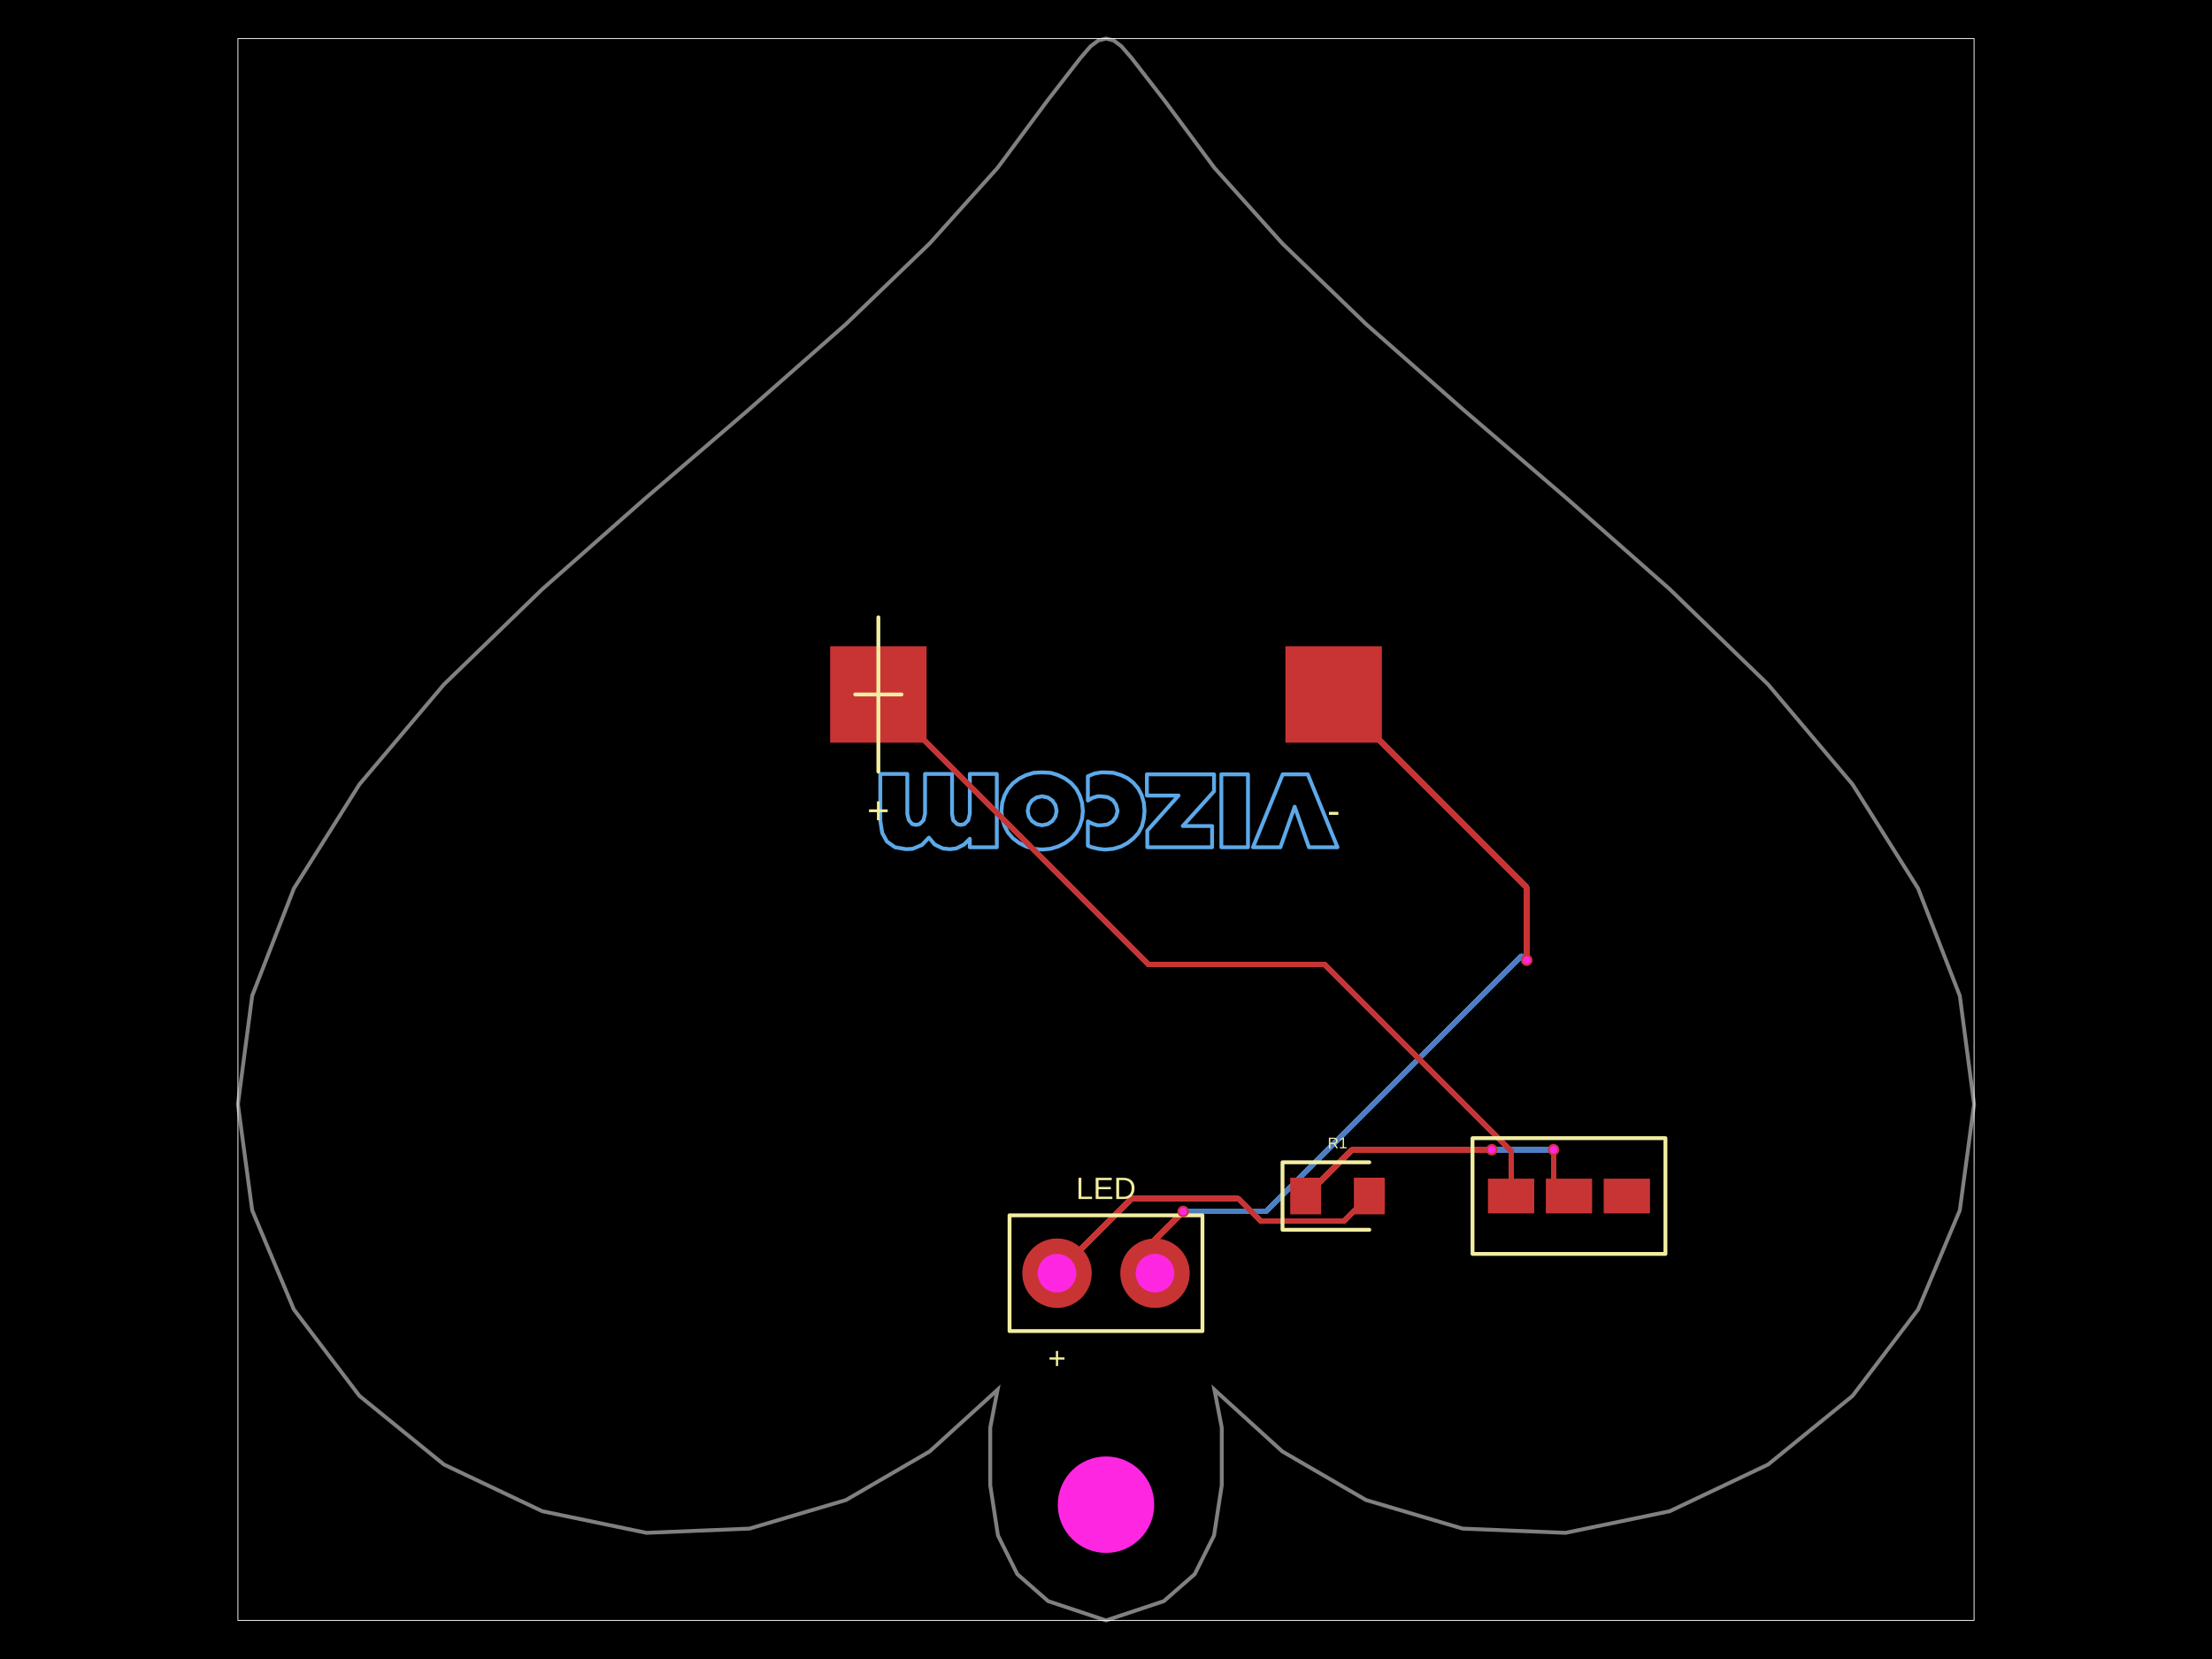
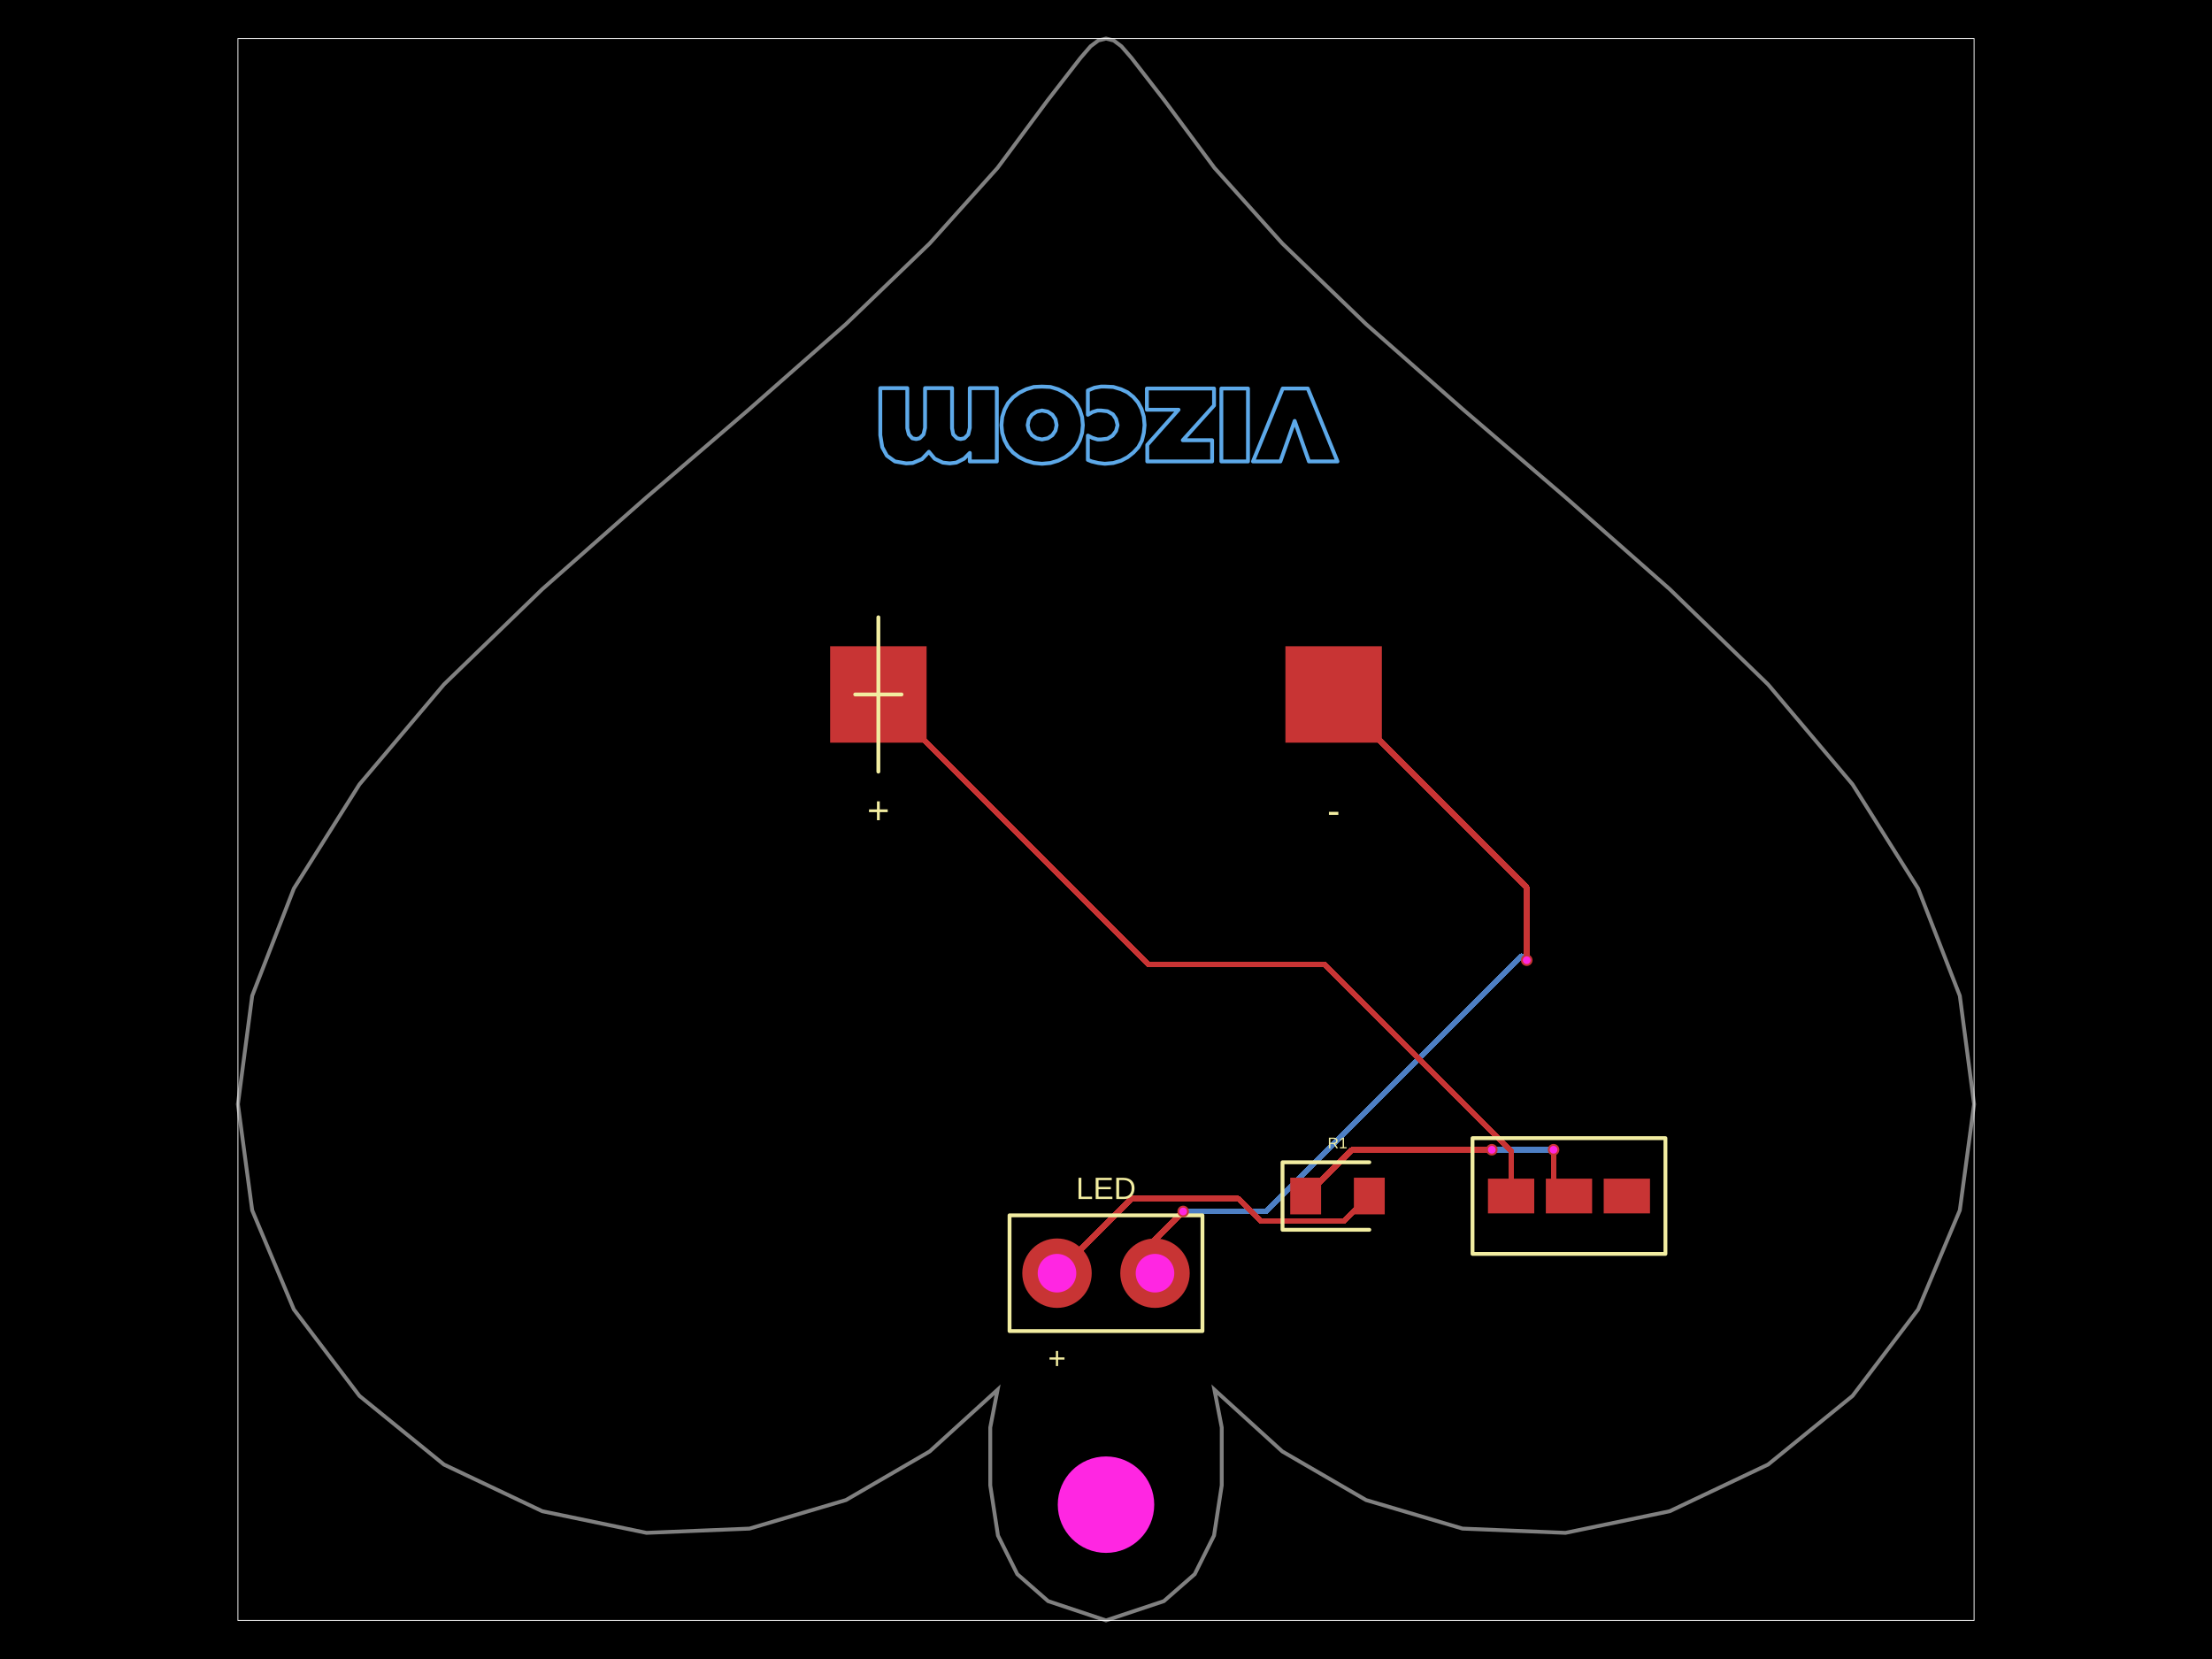
<svg xmlns="http://www.w3.org/2000/svg" width="800" height="600" data-software-used-string="@tscircuit/core@0.0.1112">
  <style />
  <rect class="boundary" x="0" y="0" fill="#000" width="800" height="600" data-type="pcb_background" data-pcb-layer="global" />
  <rect class="pcb-boundary" fill="none" stroke="#fff" stroke-width="0.3" x="86.047" y="13.953" width="627.907" height="572.093" data-type="pcb_boundary" data-pcb-layer="global" />
  <path class="pcb-board" d="M 400 586.047 L 420.93 579.07 L 432.093 569.302 L 439.07 555.349 L 441.86 537.209 L 441.86 516.279 L 439.209 502.605 L 463.767 524.93 L 494.047 542.512 L 528.93 552.837 L 566.186 554.372 L 603.86 546.558 L 639.442 529.674 L 670 504.837 L 693.721 473.581 L 708.791 437.721 L 713.953 399.349 L 708.791 360.14 L 693.721 321.349 L 670 283.674 L 639.442 247.535 L 603.86 213.07 L 566.186 179.86 L 528.93 147.907 L 494.047 117.209 L 463.767 88.047 L 439.209 60.698 L 421.209 36.419 L 409.209 20.93 L 405.581 16.744 L 402.791 14.651 L 400 13.953 L 397.209 14.651 L 394.419 16.744 L 390.791 20.93 L 378.791 36.419 L 360.791 60.698 L 336.233 88.047 L 305.953 117.209 L 271.07 147.907 L 233.814 179.86 L 196.14 213.07 L 160.558 247.535 L 130 283.674 L 106.279 321.349 L 91.209 360.14 L 86.047 399.349 L 91.209 437.721 L 106.279 473.581 L 130 504.837 L 160.558 529.674 L 196.14 546.558 L 233.814 554.372 L 271.07 552.837 L 305.953 542.512 L 336.233 524.93 L 360.791 502.605 L 358.14 516.279 L 358.14 537.209 L 360.93 555.349 L 367.907 569.302 L 379.07 579.07 Z" fill="none" stroke="rgba(255, 255, 255, 0.5)" stroke-width="1.395" data-type="pcb_board" data-pcb-layer="board" />
  <path class="pcb-trace" stroke="rgb(77, 127, 196)" fill="none" d="M 539.535 415.814 L 539.535 415.814" stroke-width="2.093" stroke-linecap="round" stroke-linejoin="round" shape-rendering="crispEdges" data-type="pcb_trace" data-pcb-layer="bottom" />
  <path class="pcb-trace" stroke="rgb(77, 127, 196)" fill="none" d="M 539.535 415.814 L 560.452 415.814" stroke-width="2.093" stroke-linecap="round" stroke-linejoin="round" shape-rendering="crispEdges" data-type="pcb_trace" data-pcb-layer="bottom" />
  <path class="pcb-trace" stroke="rgb(77, 127, 196)" fill="none" d="M 560.452 415.814 L 560.452 415.814" stroke-width="2.093" stroke-linecap="round" stroke-linejoin="round" shape-rendering="crispEdges" data-type="pcb_trace" data-pcb-layer="bottom" />
  <path class="pcb-trace" stroke="rgb(77, 127, 196)" fill="none" d="M 560.452 415.814 L 561.86 415.814" stroke-width="2.093" stroke-linecap="round" stroke-linejoin="round" shape-rendering="crispEdges" data-type="pcb_trace" data-pcb-layer="bottom" />
  <path class="pcb-trace" stroke="rgb(77, 127, 196)" fill="none" d="M 561.86 415.814 L 561.86 415.814" stroke-width="2.093" stroke-linecap="round" stroke-linejoin="round" shape-rendering="crispEdges" data-type="pcb_trace" data-pcb-layer="bottom" />
  <path class="pcb-trace" stroke="rgb(77, 127, 196)" fill="none" d="M 427.907 438.14 L 427.907 438.14" stroke-width="2.093" stroke-linecap="round" stroke-linejoin="round" shape-rendering="crispEdges" data-type="pcb_trace" data-pcb-layer="bottom" />
  <path class="pcb-trace" stroke="rgb(77, 127, 196)" fill="none" d="M 427.907 438.14 L 457.818 438.14" stroke-width="2.093" stroke-linecap="round" stroke-linejoin="round" shape-rendering="crispEdges" data-type="pcb_trace" data-pcb-layer="bottom" />
  <path class="pcb-trace" stroke="rgb(77, 127, 196)" fill="none" d="M 457.818 438.14 L 550.125 345.833" stroke-width="2.093" stroke-linecap="round" stroke-linejoin="round" shape-rendering="crispEdges" data-type="pcb_trace" data-pcb-layer="bottom" />
  <path class="pcb-trace" stroke="rgb(77, 127, 196)" fill="none" d="M 550.125 345.833 L 552.163 347.267" stroke-width="2.093" stroke-linecap="round" stroke-linejoin="round" shape-rendering="crispEdges" data-type="pcb_trace" data-pcb-layer="bottom" />
  <path class="pcb-trace" stroke="rgb(77, 127, 196)" fill="none" d="M 552.163 347.267 L 552.163 347.267" stroke-width="2.093" stroke-linecap="round" stroke-linejoin="round" shape-rendering="crispEdges" data-type="pcb_trace" data-pcb-layer="bottom" />
-   <path class="pcb-silkscreen pcb-silkscreen-bottom" d="M 472.977 280.047 L 483.721 306.419 L 473.395 306.419 L 468.233 291.767 L 463.07 306.419 L 453.163 306.419 L 463.907 280.047 L 472.977 280.047 Z" fill="none" stroke="#5da9e9" stroke-width="1.395" stroke-linecap="round" stroke-linejoin="round" data-pcb-component-id="null" data-pcb-silkscreen-path-id="pcb_silkscreen_path_5" data-type="pcb_silkscreen_path" data-pcb-layer="bottom" />
-   <path class="pcb-silkscreen pcb-silkscreen-bottom" d="M 441.721 280.047 L 451.349 280.047 L 451.349 306.419 L 441.721 306.419 L 441.721 280.047 Z" fill="none" stroke="#5da9e9" stroke-width="1.395" stroke-linecap="round" stroke-linejoin="round" data-pcb-component-id="null" data-pcb-silkscreen-path-id="pcb_silkscreen_path_6" data-type="pcb_silkscreen_path" data-pcb-layer="bottom" />
-   <path class="pcb-silkscreen pcb-silkscreen-bottom" d="M 414.93 306.419 L 414.93 300.419 L 426.233 287.721 L 414.791 287.721 L 414.791 280.047 L 439.07 280.047 L 439.07 286.186 L 427.767 298.744 L 438.372 298.744 L 438.372 306.419 L 414.93 306.419 Z" fill="none" stroke="#5da9e9" stroke-width="1.395" stroke-linecap="round" stroke-linejoin="round" data-pcb-component-id="null" data-pcb-silkscreen-path-id="pcb_silkscreen_path_7" data-type="pcb_silkscreen_path" data-pcb-layer="bottom" />
-   <path class="pcb-silkscreen pcb-silkscreen-bottom" d="M 413.953 293.302 L 413.674 296.093 L 412.977 298.884 L 411.721 301.256 L 409.907 303.209 L 407.814 304.884 L 405.442 306.14 L 402.651 306.977 L 399.581 307.256 L 397.209 306.977 L 394.837 306.419 L 393.442 305.86 L 393.442 297.07 L 395.116 297.907 L 396.93 298.465 L 398.186 298.465 L 400.558 298.186 L 402.372 297.07 L 403.628 295.395 L 404.186 293.302 L 403.628 291.07 L 402.512 289.395 L 400.558 288.279 L 398.186 288 L 396.93 288 L 395.116 288.558 L 393.442 289.535 L 393.442 280.744 L 395.814 279.767 L 398.186 279.349 L 399.721 279.349 L 402.651 279.488 L 405.442 280.326 L 407.814 281.442 L 409.907 283.116 L 411.581 285.07 L 412.837 287.442 L 413.674 290.233 L 413.953 293.302 Z" fill="none" stroke="#5da9e9" stroke-width="1.395" stroke-linecap="round" stroke-linejoin="round" data-pcb-component-id="null" data-pcb-silkscreen-path-id="pcb_silkscreen_path_8" data-type="pcb_silkscreen_path" data-pcb-layer="bottom" />
-   <path class="pcb-silkscreen pcb-silkscreen-bottom" d="M 376.837 307.256 L 373.907 306.977 L 371.116 306.14 L 368.605 304.884 L 366.372 303.209 L 364.558 301.116 L 363.302 298.744 L 362.465 296.093 L 362.186 293.302 L 362.465 290.372 L 363.302 287.721 L 364.558 285.349 L 366.372 283.256 L 368.605 281.581 L 371.116 280.326 L 373.907 279.488 L 376.837 279.349 L 379.907 279.488 L 382.698 280.326 L 385.209 281.581 L 387.442 283.256 L 389.256 285.349 L 390.512 287.721 L 391.349 290.372 L 391.628 293.302 L 391.349 296.093 L 390.512 298.744 L 389.256 301.116 L 387.442 303.209 L 385.209 304.884 L 382.698 306.14 L 379.907 306.977 L 376.837 307.256 Z" fill="none" stroke="#5da9e9" stroke-width="1.395" stroke-linecap="round" stroke-linejoin="round" data-pcb-component-id="null" data-pcb-silkscreen-path-id="pcb_silkscreen_path_9" data-type="pcb_silkscreen_path" data-pcb-layer="bottom" />
-   <path class="pcb-silkscreen pcb-silkscreen-bottom" d="M 376.837 298.465 L 378.93 298.047 L 380.605 296.93 L 381.721 295.256 L 382.14 293.302 L 381.721 291.209 L 380.605 289.535 L 378.93 288.419 L 376.837 288 L 374.884 288.419 L 373.209 289.535 L 372.093 291.209 L 371.674 293.302 L 372.093 295.256 L 373.209 296.93 L 374.884 298.047 L 376.837 298.465 Z" fill="none" stroke="#5da9e9" stroke-width="1.395" stroke-linecap="round" stroke-linejoin="round" data-pcb-component-id="null" data-pcb-silkscreen-path-id="pcb_silkscreen_path_10" data-type="pcb_silkscreen_path" data-pcb-layer="bottom" />
-   <path class="pcb-silkscreen pcb-silkscreen-bottom" d="M 350.744 294.279 L 350.744 279.907 L 360.512 279.907 L 360.512 306.419 L 350.744 306.419 L 350.744 303.349 L 348.651 305.442 L 345.86 306.837 L 343.488 307.116 L 340.977 306.837 L 338.047 305.442 L 335.953 302.93 L 333.442 305.581 L 330.093 306.977 L 327.721 307.116 L 323.674 306.419 L 320.744 304.326 L 319.07 301.256 L 318.372 296.93 L 318.372 279.907 L 328.14 279.907 L 328.14 294.419 L 328.698 296.651 L 329.953 298.047 L 331.349 298.326 L 332.605 298.047 L 334 296.651 L 334.558 294.279 L 334.558 279.907 L 344.326 279.907 L 344.326 294.419 L 344.744 296.651 L 346.14 298.047 L 347.395 298.326 L 348.791 298.047 L 350.186 296.651 L 350.744 294.279 Z" fill="none" stroke="#5da9e9" stroke-width="1.395" stroke-linecap="round" stroke-linejoin="round" data-pcb-component-id="null" data-pcb-silkscreen-path-id="pcb_silkscreen_path_11" data-type="pcb_silkscreen_path" data-pcb-layer="bottom" />
+   <path class="pcb-silkscreen pcb-silkscreen-bottom" d="M 472.977 140.512 L 483.721 166.884 L 473.395 166.884 L 468.233 152.233 L 463.07 166.884 L 453.163 166.884 L 463.907 140.512 L 472.977 140.512 Z" fill="none" stroke="#5da9e9" stroke-width="1.395" stroke-linecap="round" stroke-linejoin="round" data-pcb-component-id="null" data-pcb-silkscreen-path-id="pcb_silkscreen_path_5" data-type="pcb_silkscreen_path" data-pcb-layer="bottom" />
+   <path class="pcb-silkscreen pcb-silkscreen-bottom" d="M 441.721 140.512 L 451.349 140.512 L 451.349 166.884 L 441.721 166.884 L 441.721 140.512 Z" fill="none" stroke="#5da9e9" stroke-width="1.395" stroke-linecap="round" stroke-linejoin="round" data-pcb-component-id="null" data-pcb-silkscreen-path-id="pcb_silkscreen_path_6" data-type="pcb_silkscreen_path" data-pcb-layer="bottom" />
+   <path class="pcb-silkscreen pcb-silkscreen-bottom" d="M 414.93 166.884 L 414.93 160.884 L 426.233 148.186 L 414.791 148.186 L 414.791 140.512 L 439.07 140.512 L 439.07 146.651 L 427.767 159.209 L 438.372 159.209 L 438.372 166.884 L 414.93 166.884 Z" fill="none" stroke="#5da9e9" stroke-width="1.395" stroke-linecap="round" stroke-linejoin="round" data-pcb-component-id="null" data-pcb-silkscreen-path-id="pcb_silkscreen_path_7" data-type="pcb_silkscreen_path" data-pcb-layer="bottom" />
+   <path class="pcb-silkscreen pcb-silkscreen-bottom" d="M 413.953 153.767 L 413.674 156.558 L 412.977 159.349 L 411.721 161.721 L 409.907 163.674 L 407.814 165.349 L 405.442 166.605 L 402.651 167.442 L 399.581 167.721 L 397.209 167.442 L 394.837 166.884 L 393.442 166.326 L 393.442 157.535 L 395.116 158.372 L 396.93 158.93 L 398.186 158.93 L 400.558 158.651 L 402.372 157.535 L 403.628 155.86 L 404.186 153.767 L 403.628 151.535 L 402.512 149.86 L 400.558 148.744 L 398.186 148.465 L 396.93 148.465 L 395.116 149.023 L 393.442 150 L 393.442 141.209 L 395.814 140.233 L 398.186 139.814 L 399.721 139.814 L 402.651 139.953 L 405.442 140.791 L 407.814 141.907 L 409.907 143.581 L 411.581 145.535 L 412.837 147.907 L 413.674 150.698 L 413.953 153.767 Z" fill="none" stroke="#5da9e9" stroke-width="1.395" stroke-linecap="round" stroke-linejoin="round" data-pcb-component-id="null" data-pcb-silkscreen-path-id="pcb_silkscreen_path_8" data-type="pcb_silkscreen_path" data-pcb-layer="bottom" />
+   <path class="pcb-silkscreen pcb-silkscreen-bottom" d="M 376.837 167.721 L 373.907 167.442 L 371.116 166.605 L 368.605 165.349 L 366.372 163.674 L 364.558 161.581 L 363.302 159.209 L 362.465 156.558 L 362.186 153.767 L 362.465 150.837 L 363.302 148.186 L 364.558 145.814 L 366.372 143.721 L 368.605 142.047 L 371.116 140.791 L 373.907 139.953 L 376.837 139.814 L 379.907 139.953 L 382.698 140.791 L 385.209 142.047 L 387.442 143.721 L 389.256 145.814 L 390.512 148.186 L 391.349 150.837 L 391.628 153.767 L 391.349 156.558 L 390.512 159.209 L 389.256 161.581 L 387.442 163.674 L 385.209 165.349 L 382.698 166.605 L 379.907 167.442 L 376.837 167.721 Z" fill="none" stroke="#5da9e9" stroke-width="1.395" stroke-linecap="round" stroke-linejoin="round" data-pcb-component-id="null" data-pcb-silkscreen-path-id="pcb_silkscreen_path_9" data-type="pcb_silkscreen_path" data-pcb-layer="bottom" />
+   <path class="pcb-silkscreen pcb-silkscreen-bottom" d="M 376.837 158.93 L 378.93 158.512 L 380.605 157.395 L 381.721 155.721 L 382.14 153.767 L 381.721 151.674 L 380.605 150 L 378.93 148.884 L 376.837 148.465 L 374.884 148.884 L 373.209 150 L 372.093 151.674 L 371.674 153.767 L 372.093 155.721 L 373.209 157.395 L 374.884 158.512 L 376.837 158.93 Z" fill="none" stroke="#5da9e9" stroke-width="1.395" stroke-linecap="round" stroke-linejoin="round" data-pcb-component-id="null" data-pcb-silkscreen-path-id="pcb_silkscreen_path_10" data-type="pcb_silkscreen_path" data-pcb-layer="bottom" />
+   <path class="pcb-silkscreen pcb-silkscreen-bottom" d="M 350.744 154.744 L 350.744 140.372 L 360.512 140.372 L 360.512 166.884 L 350.744 166.884 L 350.744 163.814 L 348.651 165.907 L 345.86 167.302 L 343.488 167.581 L 340.977 167.302 L 338.047 165.907 L 335.953 163.395 L 333.442 166.047 L 330.093 167.442 L 327.721 167.581 L 323.674 166.884 L 320.744 164.791 L 319.07 161.721 L 318.372 157.395 L 318.372 140.372 L 328.14 140.372 L 328.14 154.884 L 328.698 157.116 L 329.953 158.512 L 331.349 158.791 L 332.605 158.512 L 334 157.116 L 334.558 154.744 L 334.558 140.372 L 344.326 140.372 L 344.326 154.884 L 344.744 157.116 L 346.14 158.512 L 347.395 158.791 L 348.791 158.512 L 350.186 157.116 L 350.744 154.744 Z" fill="none" stroke="#5da9e9" stroke-width="1.395" stroke-linecap="round" stroke-linejoin="round" data-pcb-component-id="null" data-pcb-silkscreen-path-id="pcb_silkscreen_path_11" data-type="pcb_silkscreen_path" data-pcb-layer="bottom" />
  <rect class="pcb-pad" fill="rgb(200, 52, 52)" x="300.233" y="233.721" width="34.884" height="34.884" data-type="pcb_smtpad" data-pcb-layer="top" />
  <rect class="pcb-pad" fill="rgb(200, 52, 52)" x="464.884" y="233.721" width="34.884" height="34.884" data-type="pcb_smtpad" data-pcb-layer="top" />
  <rect class="pcb-pad" fill="rgb(200, 52, 52)" x="538.14" y="426.279" width="16.744" height="12.558" data-type="pcb_smtpad" data-pcb-layer="top" />
  <rect class="pcb-pad" fill="rgb(200, 52, 52)" x="559.07" y="426.279" width="16.744" height="12.558" data-type="pcb_smtpad" data-pcb-layer="top" />
  <rect class="pcb-pad" fill="rgb(200, 52, 52)" x="580" y="426.279" width="16.744" height="12.558" data-type="pcb_smtpad" data-pcb-layer="top" />
  <rect class="pcb-pad" fill="rgb(200, 52, 52)" x="466.628" y="425.93" width="11.163" height="13.256" data-type="pcb_smtpad" data-pcb-layer="top" />
  <rect class="pcb-pad" fill="rgb(200, 52, 52)" x="489.651" y="425.93" width="11.163" height="13.256" data-type="pcb_smtpad" data-pcb-layer="top" />
  <path class="pcb-trace" stroke="rgb(200, 52, 52)" fill="none" d="M 382.279 460.465 L 409.239 433.505" stroke-width="2.093" stroke-linecap="round" stroke-linejoin="round" shape-rendering="crispEdges" data-type="pcb_trace" data-pcb-layer="top" />
  <path class="pcb-trace" stroke="rgb(200, 52, 52)" fill="none" d="M 409.239 433.505 L 447.855 433.505" stroke-width="2.093" stroke-linecap="round" stroke-linejoin="round" shape-rendering="crispEdges" data-type="pcb_trace" data-pcb-layer="top" />
  <path class="pcb-trace" stroke="rgb(200, 52, 52)" fill="none" d="M 447.855 433.505 L 456.015 441.666" stroke-width="2.093" stroke-linecap="round" stroke-linejoin="round" shape-rendering="crispEdges" data-type="pcb_trace" data-pcb-layer="top" />
  <path class="pcb-trace" stroke="rgb(200, 52, 52)" fill="none" d="M 456.015 441.666 L 486.125 441.666" stroke-width="2.093" stroke-linecap="round" stroke-linejoin="round" shape-rendering="crispEdges" data-type="pcb_trace" data-pcb-layer="top" />
  <path class="pcb-trace" stroke="rgb(200, 52, 52)" fill="none" d="M 486.125 441.666 L 486.125 441.666" stroke-width="2.093" stroke-linecap="round" stroke-linejoin="round" shape-rendering="crispEdges" data-type="pcb_trace" data-pcb-layer="top" />
  <path class="pcb-trace" stroke="rgb(200, 52, 52)" fill="none" d="M 486.125 441.666 L 495.233 432.558" stroke-width="2.093" stroke-linecap="round" stroke-linejoin="round" shape-rendering="crispEdges" data-type="pcb_trace" data-pcb-layer="top" />
  <path class="pcb-trace" stroke="rgb(200, 52, 52)" fill="none" d="M 472.209 432.558 L 488.953 415.814" stroke-width="2.093" stroke-linecap="round" stroke-linejoin="round" shape-rendering="crispEdges" data-type="pcb_trace" data-pcb-layer="top" />
  <path class="pcb-trace" stroke="rgb(200, 52, 52)" fill="none" d="M 488.953 415.814 L 538.528 415.814" stroke-width="2.093" stroke-linecap="round" stroke-linejoin="round" shape-rendering="crispEdges" data-type="pcb_trace" data-pcb-layer="top" />
  <path class="pcb-trace" stroke="rgb(200, 52, 52)" fill="none" d="M 538.528 415.814 L 539.535 415.814" stroke-width="2.093" stroke-linecap="round" stroke-linejoin="round" shape-rendering="crispEdges" data-type="pcb_trace" data-pcb-layer="top" />
  <path class="pcb-trace" stroke="rgb(200, 52, 52)" fill="none" d="M 539.535 415.814 L 539.535 415.814" stroke-width="2.093" stroke-linecap="round" stroke-linejoin="round" shape-rendering="crispEdges" data-type="pcb_trace" data-pcb-layer="top" />
  <path class="pcb-trace" stroke="rgb(200, 52, 52)" fill="none" d="M 561.86 415.814 L 561.86 415.814" stroke-width="2.093" stroke-linecap="round" stroke-linejoin="round" shape-rendering="crispEdges" data-type="pcb_trace" data-pcb-layer="top" />
  <path class="pcb-trace" stroke="rgb(200, 52, 52)" fill="none" d="M 561.86 415.814 L 561.86 426.977" stroke-width="2.093" stroke-linecap="round" stroke-linejoin="round" shape-rendering="crispEdges" data-type="pcb_trace" data-pcb-layer="top" />
  <path class="pcb-trace" stroke="rgb(200, 52, 52)" fill="none" d="M 561.86 426.977 L 567.442 432.558" stroke-width="2.093" stroke-linecap="round" stroke-linejoin="round" shape-rendering="crispEdges" data-type="pcb_trace" data-pcb-layer="top" />
  <path class="pcb-trace" stroke="rgb(200, 52, 52)" fill="none" d="M 417.721 460.465 L 417.721 448.326" stroke-width="2.093" stroke-linecap="round" stroke-linejoin="round" shape-rendering="crispEdges" data-type="pcb_trace" data-pcb-layer="top" />
  <path class="pcb-trace" stroke="rgb(200, 52, 52)" fill="none" d="M 417.721 448.326 L 426.403 439.644" stroke-width="2.093" stroke-linecap="round" stroke-linejoin="round" shape-rendering="crispEdges" data-type="pcb_trace" data-pcb-layer="top" />
  <path class="pcb-trace" stroke="rgb(200, 52, 52)" fill="none" d="M 426.403 439.644 L 427.907 438.14" stroke-width="2.093" stroke-linecap="round" stroke-linejoin="round" shape-rendering="crispEdges" data-type="pcb_trace" data-pcb-layer="top" />
  <path class="pcb-trace" stroke="rgb(200, 52, 52)" fill="none" d="M 427.907 438.14 L 427.907 438.14" stroke-width="2.093" stroke-linecap="round" stroke-linejoin="round" shape-rendering="crispEdges" data-type="pcb_trace" data-pcb-layer="top" />
  <path class="pcb-trace" stroke="rgb(200, 52, 52)" fill="none" d="M 552.163 347.267 L 552.163 347.267" stroke-width="2.093" stroke-linecap="round" stroke-linejoin="round" shape-rendering="crispEdges" data-type="pcb_trace" data-pcb-layer="top" />
  <path class="pcb-trace" stroke="rgb(200, 52, 52)" fill="none" d="M 552.163 347.267 L 552.163 321" stroke-width="2.093" stroke-linecap="round" stroke-linejoin="round" shape-rendering="crispEdges" data-type="pcb_trace" data-pcb-layer="top" />
  <path class="pcb-trace" stroke="rgb(200, 52, 52)" fill="none" d="M 552.163 321 L 482.326 251.163" stroke-width="2.093" stroke-linecap="round" stroke-linejoin="round" shape-rendering="crispEdges" data-type="pcb_trace" data-pcb-layer="top" />
  <path class="pcb-trace" stroke="rgb(200, 52, 52)" fill="none" d="M 546.512 432.558 L 546.512 416.206" stroke-width="2.093" stroke-linecap="round" stroke-linejoin="round" shape-rendering="crispEdges" data-type="pcb_trace" data-pcb-layer="top" />
  <path class="pcb-trace" stroke="rgb(200, 52, 52)" fill="none" d="M 546.512 416.206 L 479.143 348.837" stroke-width="2.093" stroke-linecap="round" stroke-linejoin="round" shape-rendering="crispEdges" data-type="pcb_trace" data-pcb-layer="top" />
  <path class="pcb-trace" stroke="rgb(200, 52, 52)" fill="none" d="M 479.143 348.837 L 415.349 348.837" stroke-width="2.093" stroke-linecap="round" stroke-linejoin="round" shape-rendering="crispEdges" data-type="pcb_trace" data-pcb-layer="top" />
  <path class="pcb-trace" stroke="rgb(200, 52, 52)" fill="none" d="M 415.349 348.837 L 317.674 251.163" stroke-width="2.093" stroke-linecap="round" stroke-linejoin="round" shape-rendering="crispEdges" data-type="pcb_trace" data-pcb-layer="top" />
  <path class="pcb-silkscreen pcb-silkscreen-top" d="M 317.674 279.07 L 317.674 223.256" fill="none" stroke="#f2eda1" stroke-width="1.395" stroke-linecap="round" stroke-linejoin="round" data-pcb-component-id="pcb_component_0" data-pcb-silkscreen-path-id="pcb_silkscreen_path_0" data-type="pcb_silkscreen_path" data-pcb-layer="top" />
  <path class="pcb-silkscreen pcb-silkscreen-top" d="M 309.302 251.163 L 326.047 251.163" fill="none" stroke="#f2eda1" stroke-width="1.395" stroke-linecap="round" stroke-linejoin="round" data-pcb-component-id="pcb_component_0" data-pcb-silkscreen-path-id="pcb_silkscreen_path_1" data-type="pcb_silkscreen_path" data-pcb-layer="top" />
  <text x="0" y="0" dx="0" dy="0" fill="#f2eda1" font-family="Arial, sans-serif" font-size="13.953" text-anchor="middle" dominant-baseline="central" transform="matrix(1,0,0,1,317.6744,293.0233)" class="pcb-silkscreen-text pcb-silkscreen-top" data-pcb-silkscreen-text-id="pcb_component_0" stroke="none" data-type="pcb_silkscreen_text" data-pcb-layer="top">+</text>
  <text x="0" y="0" dx="0" dy="0" fill="#f2eda1" font-family="Arial, sans-serif" font-size="13.953" text-anchor="middle" dominant-baseline="central" transform="matrix(1,0,0,1,482.3256,293.0233)" class="pcb-silkscreen-text pcb-silkscreen-top" data-pcb-silkscreen-text-id="pcb_component_0" stroke="none" data-type="pcb_silkscreen_text" data-pcb-layer="top">-</text>
  <path class="pcb-silkscreen pcb-silkscreen-top" d="M 532.558 453.488 L 602.326 453.488 L 602.326 411.628 L 532.558 411.628 L 532.558 453.488 Z" fill="none" stroke="#f2eda1" stroke-width="1.395" stroke-linecap="round" stroke-linejoin="round" data-pcb-component-id="pcb_component_1" data-pcb-silkscreen-path-id="pcb_silkscreen_path_2" data-type="pcb_silkscreen_path" data-pcb-layer="top" />
  <path class="pcb-silkscreen pcb-silkscreen-top" d="M 495.233 420.349 L 463.837 420.349 L 463.837 444.767 L 495.233 444.767" fill="none" stroke="#f2eda1" stroke-width="1.395" stroke-linecap="round" stroke-linejoin="round" data-pcb-component-id="pcb_component_2" data-pcb-silkscreen-path-id="pcb_silkscreen_path_3" data-type="pcb_silkscreen_path" data-pcb-layer="top" />
  <text x="0" y="0" dx="0" dy="0" fill="#f2eda1" font-family="Arial, sans-serif" font-size="5.581" text-anchor="middle" dominant-baseline="central" transform="matrix(1,0,0,1,483.7209,413.3721)" class="pcb-silkscreen-text pcb-silkscreen-top" data-pcb-silkscreen-text-id="pcb_component_2" stroke="none" data-type="pcb_silkscreen_text" data-pcb-layer="top">R1</text>
  <path class="pcb-silkscreen pcb-silkscreen-top" d="M 365.116 481.395 L 434.884 481.395 L 434.884 439.535 L 365.116 439.535 L 365.116 481.395 Z" fill="none" stroke="#f2eda1" stroke-width="1.395" stroke-linecap="round" stroke-linejoin="round" data-pcb-component-id="pcb_component_3" data-pcb-silkscreen-path-id="pcb_silkscreen_path_4" data-type="pcb_silkscreen_path" data-pcb-layer="top" />
  <text x="0" y="0" dx="0" dy="0" fill="#f2eda1" font-family="Arial, sans-serif" font-size="11.163" text-anchor="middle" dominant-baseline="central" transform="matrix(1,0,0,1,382.2791,491.1628)" class="pcb-silkscreen-text pcb-silkscreen-top" data-pcb-silkscreen-text-id="pcb_component_3" stroke="none" data-type="pcb_silkscreen_text" data-pcb-layer="top">+</text>
  <text x="0" y="0" dx="0" dy="0" fill="#f2eda1" font-family="Arial, sans-serif" font-size="11.163" text-anchor="middle" dominant-baseline="central" transform="matrix(1,0,0,1,400,429.7674)" class="pcb-silkscreen-text pcb-silkscreen-top" data-pcb-silkscreen-text-id="pcb_component_3" stroke="none" data-type="pcb_silkscreen_text" data-pcb-layer="top">LED</text>
  <g data-type="pcb_plated_hole" data-pcb-layer="through">
    <circle class="pcb-hole-outer" fill="rgb(200, 52, 52)" cx="382.279" cy="460.465" r="12.558" data-type="pcb_plated_hole" data-pcb-layer="top" />
    <circle class="pcb-hole-inner" fill="#FF26E2" cx="382.279" cy="460.465" r="6.977" data-type="pcb_plated_hole_drill" data-pcb-layer="drill" />
  </g>
  <g data-type="pcb_plated_hole" data-pcb-layer="through">
    <circle class="pcb-hole-outer" fill="rgb(200, 52, 52)" cx="417.721" cy="460.465" r="12.558" data-type="pcb_plated_hole" data-pcb-layer="top" />
    <circle class="pcb-hole-inner" fill="#FF26E2" cx="417.721" cy="460.465" r="6.977" data-type="pcb_plated_hole_drill" data-pcb-layer="drill" />
  </g>
  <g data-type="pcb_via" data-pcb-layer="through">
    <circle class="pcb-hole-outer" fill="rgb(200, 52, 52)" cx="539.535" cy="415.814" r="2.093" data-type="pcb_via" data-pcb-layer="top" />
    <circle class="pcb-hole-inner" fill="#FF26E2" cx="539.535" cy="415.814" r="1.395" data-type="pcb_via" data-pcb-layer="drill" />
  </g>
  <g data-type="pcb_via" data-pcb-layer="through">
    <circle class="pcb-hole-outer" fill="rgb(200, 52, 52)" cx="561.86" cy="415.814" r="2.093" data-type="pcb_via" data-pcb-layer="top" />
    <circle class="pcb-hole-inner" fill="#FF26E2" cx="561.86" cy="415.814" r="1.395" data-type="pcb_via" data-pcb-layer="drill" />
  </g>
  <g data-type="pcb_via" data-pcb-layer="through">
    <circle class="pcb-hole-outer" fill="rgb(200, 52, 52)" cx="427.907" cy="438.14" r="2.093" data-type="pcb_via" data-pcb-layer="top" />
    <circle class="pcb-hole-inner" fill="#FF26E2" cx="427.907" cy="438.14" r="1.395" data-type="pcb_via" data-pcb-layer="drill" />
  </g>
  <g data-type="pcb_via" data-pcb-layer="through">
    <circle class="pcb-hole-outer" fill="rgb(200, 52, 52)" cx="552.163" cy="347.267" r="2.093" data-type="pcb_via" data-pcb-layer="top" />
    <circle class="pcb-hole-inner" fill="#FF26E2" cx="552.163" cy="347.267" r="1.395" data-type="pcb_via" data-pcb-layer="drill" />
  </g>
  <circle class="pcb-hole" cx="400" cy="544.186" r="17.442" fill="#FF26E2" data-type="pcb_hole" data-pcb-layer="drill" />
</svg>
